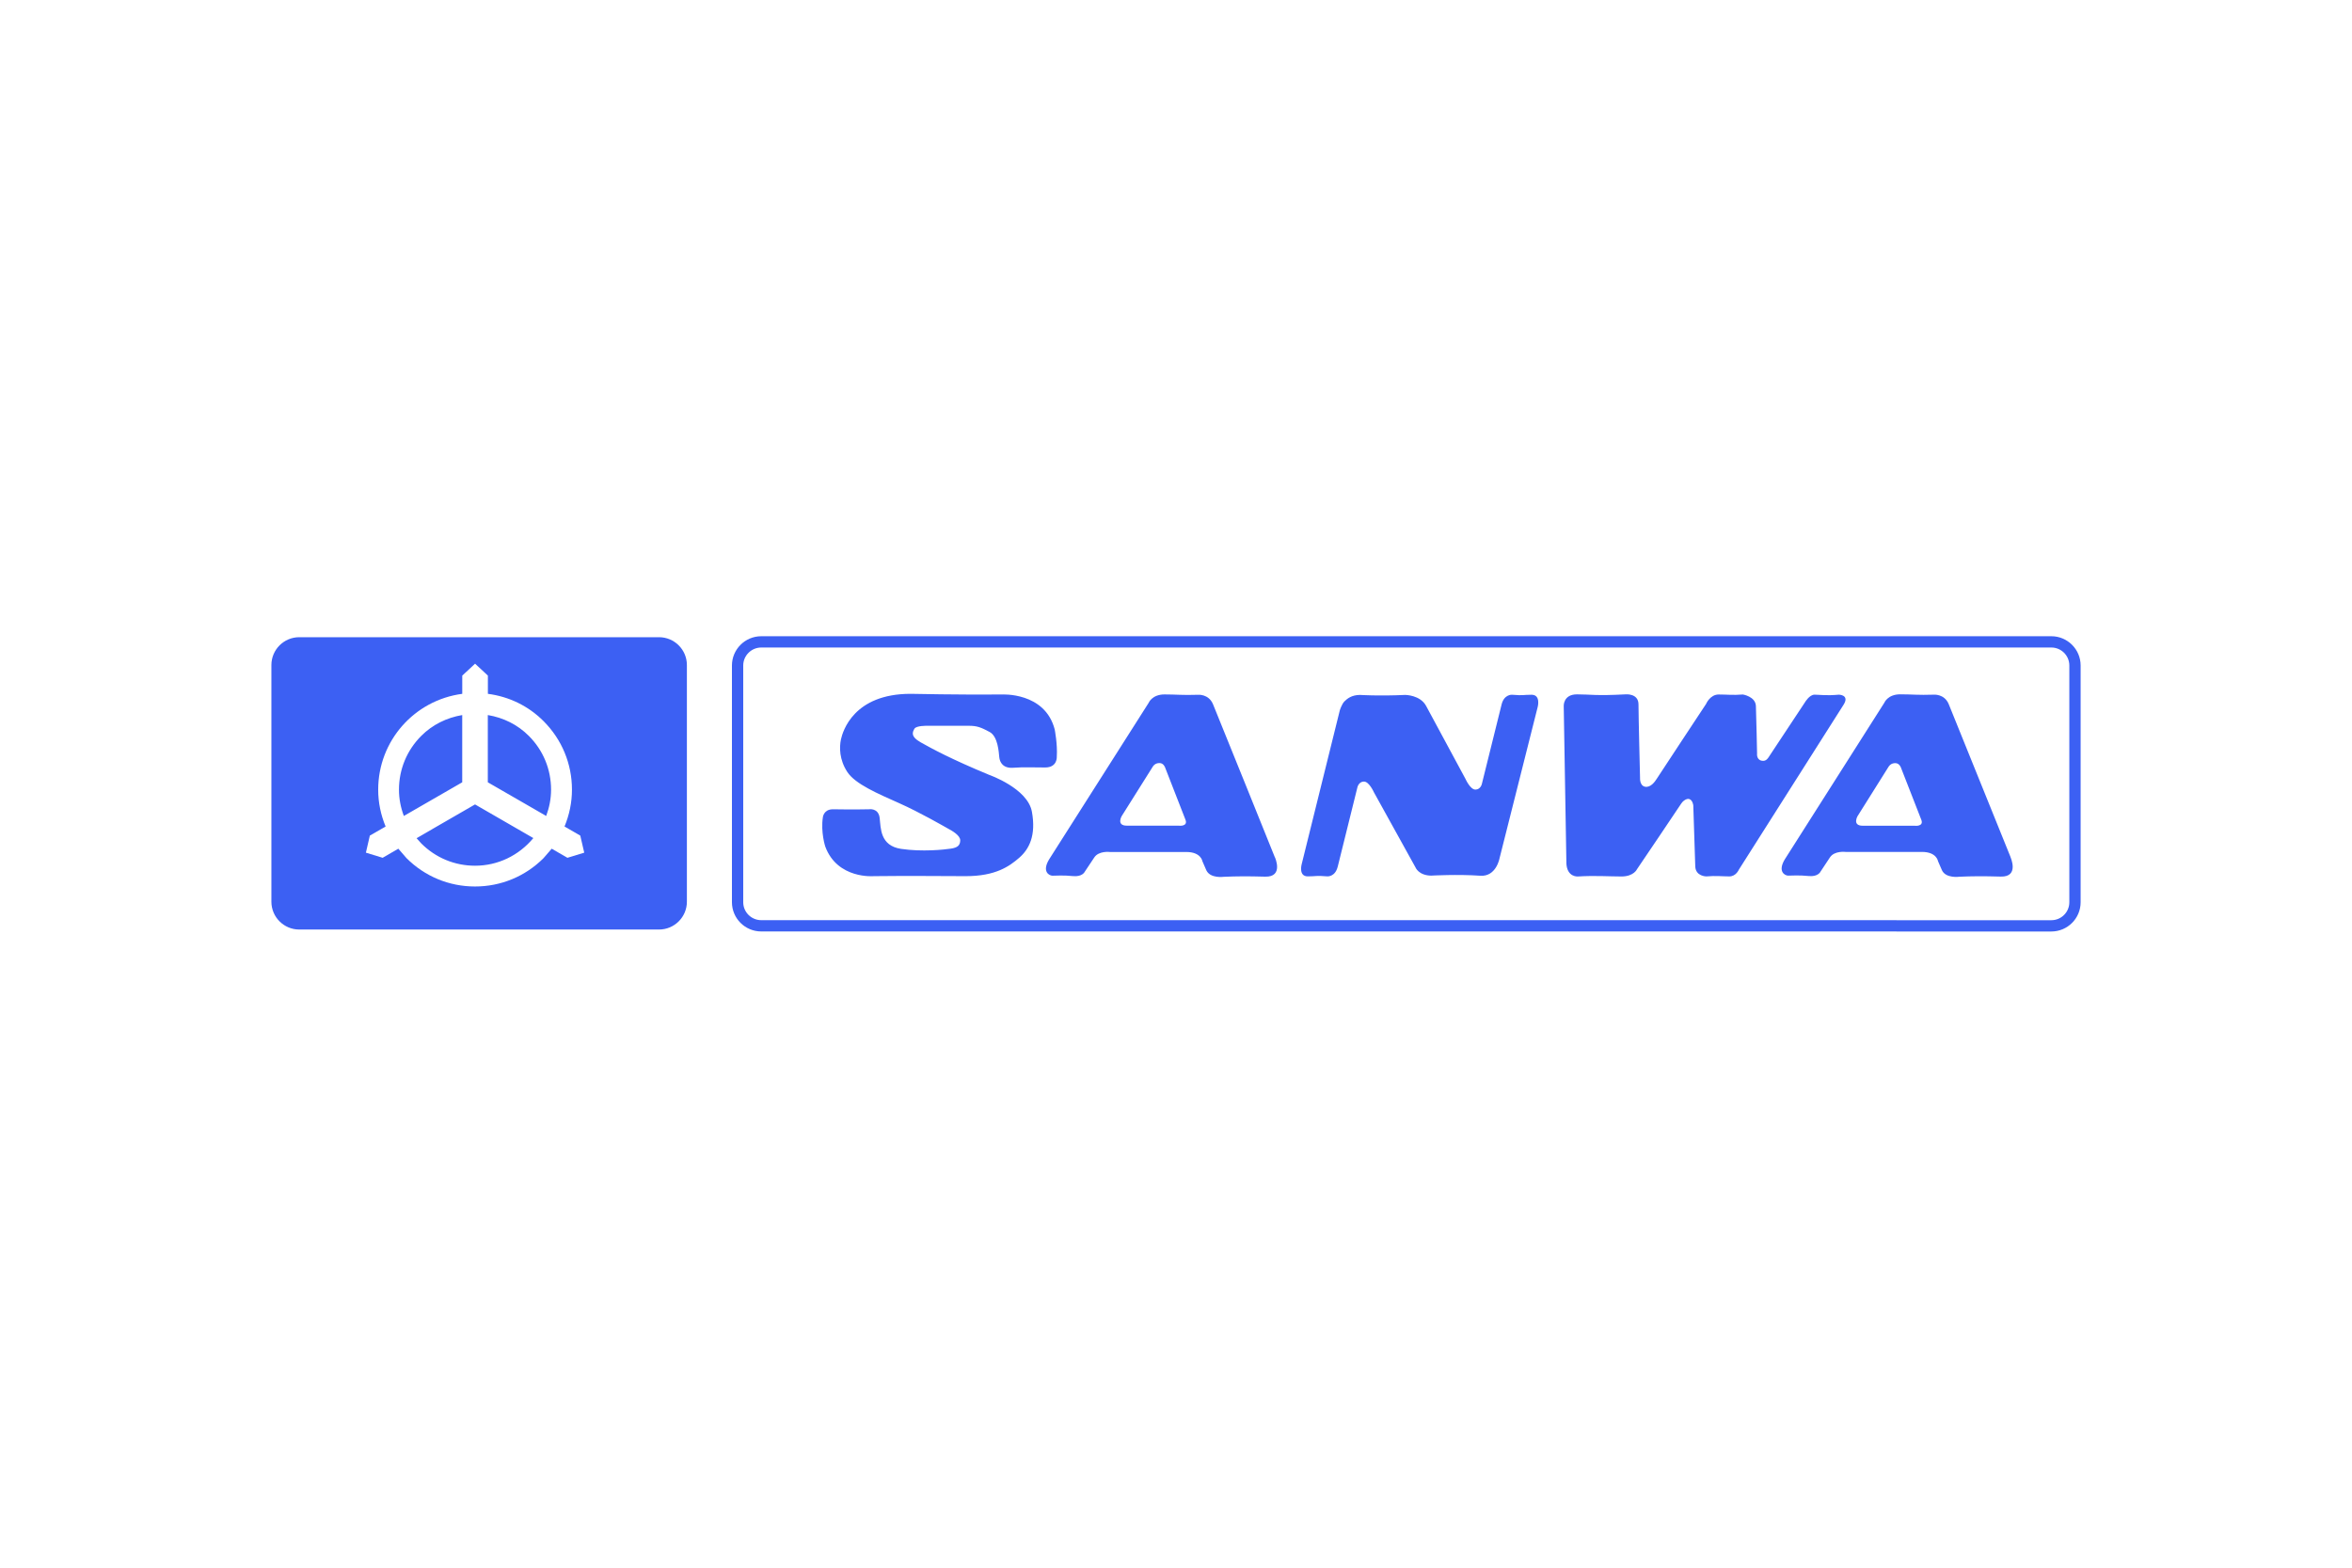
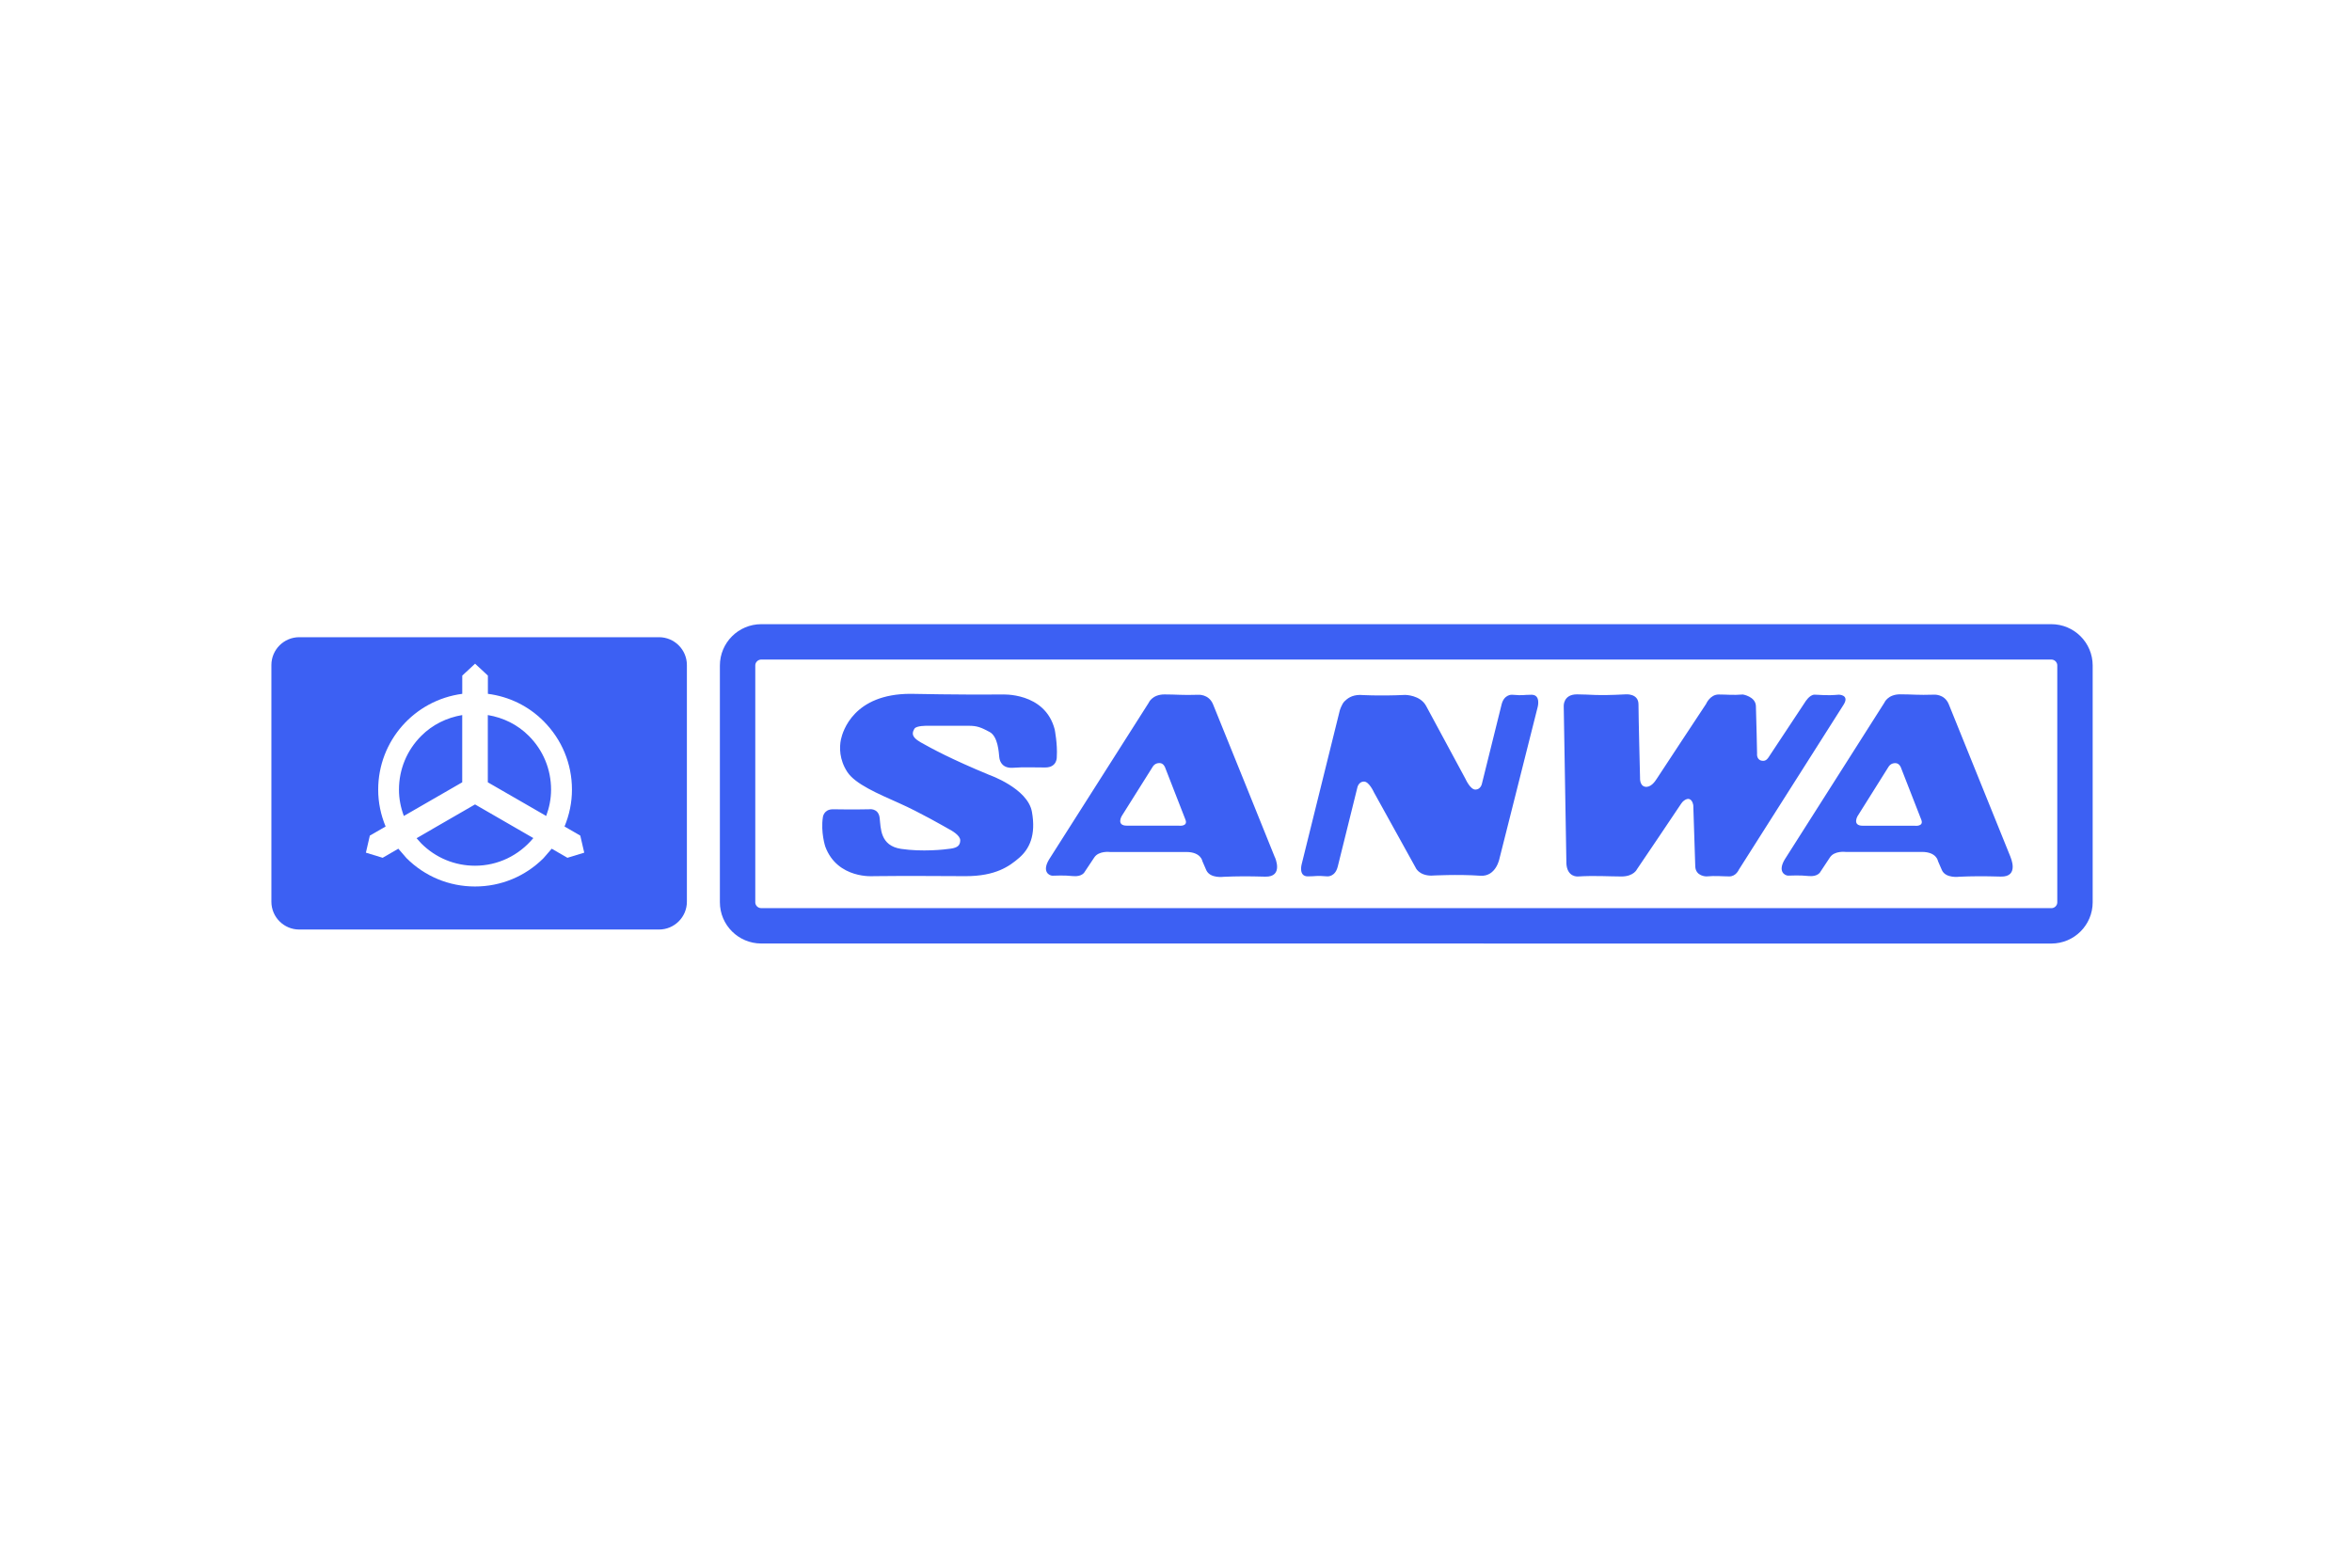
<svg xmlns="http://www.w3.org/2000/svg" height="800" width="1200" viewBox="-7.667 -2.086 66.445 12.513">
  <path d="M15.843 4.889s.648.011 1.039 0c0 0 .268-.045.302.246.033.291.011.782.604.873.593.088 1.22.022 1.408-.007.187-.028.26-.09.264-.231.004-.143-.236-.277-.341-.333-.107-.059-.791-.457-1.385-.721-.595-.266-1.242-.538-1.466-.884-.225-.346-.226-.695-.177-.921.05-.224.357-1.284 1.966-1.284 0 0 1.438.03 2.574.019 0 0 1.222-.078 1.498.988 0 0 .082.418.059.768 0 0 .023.306-.328.306-.349 0-.611-.014-.902.008-.291.022-.381-.157-.395-.298-.015-.141-.036-.589-.276-.715-.238-.127-.351-.173-.581-.173H18.525s-.305-.007-.358.082c-.051.09-.126.216.18.388.306.172.85.47 1.931.917 0 0 1.089.38 1.207 1.043.12.665-.073 1.051-.357 1.298-.283.247-.672.521-1.514.521-.843 0-1.49-.013-2.594 0 0 0-1.027.092-1.372-.834 0 0-.134-.403-.068-.835 0 0 .023-.209.262-.22m9.805.462H24.167c-.305 0-.145-.271-.145-.271l.881-1.402c.019-.029.072-.096.187-.096.114 0 .156.121.156.121s.506 1.293.578 1.483c.072.191-.175.167-.175.167m2.699.891s-1.621-4.023-1.746-4.322c-.125-.301-.43-.269-.43-.269-.44.015-.591-.01-.941-.01-.353 0-.448.238-.448.238l-2.812 4.423c-.212.351.006.461.096.461.089 0 .307-.017.575.011.269.028.336-.123.336-.123s.14-.207.269-.404c.129-.194.442-.154.442-.154h2.158c.417 0 .455.262.455.262l.111.256c.113.238.493.183.493.183.369-.016.664-.018 1.167-.004.533.015.277-.548.277-.548m18.083-.891h-1.478c-.303 0-.145-.271-.145-.271l.88-1.402c.02-.029.073-.096.186-.096.115 0 .157.121.157.121s.506 1.293.579 1.483c.072.191-.178.167-.178.167m2.701.891S47.51 2.22 47.386 1.92c-.124-.301-.43-.269-.43-.269-.44.015-.589-.01-.942-.01s-.448.238-.448.238L42.755 6.303c-.212.351.006.461.095.461.09 0 .307-.017.577.011.268.028.336-.123.336-.123s.138-.207.267-.404c.129-.194.442-.154.442-.154h2.157c.417 0 .454.262.454.262l.111.256c.111.238.493.183.493.183.369-.016.664-.018 1.167-.004.533.015.277-.548.277-.548m-16.354.521c-.371 0-.458-.237-.458-.237L31.146 4.408s-.134-.302-.28-.302c-.146 0-.184.156-.184.156l-.559 2.255h-.001c-.072.285-.29.268-.29.268-.346-.028-.297 0-.555 0-.265 0-.172-.34-.172-.34l1.078-4.351s.054-.174.129-.251c.077-.077.203-.185.445-.185 0 0 .522.035 1.272 0 0 0 .425-.001.593.312l1.111 2.06s.134.303.28.303c.145 0 .182-.155.182-.155l.56-2.256v-.001c.074-.284.292-.268.292-.268.346.028.296 0 .553 0 .266 0 .174.343.174.343L34.695 6.277s-.094.52-.54.49c-.637-.045-1.377-.004-1.377-.004m3.806-.363l-.075-4.43s-.015-.328.373-.328c.389 0 .522.045 1.372 0 0 0 .367-.037.367.284 0 .321.044 2.08.044 2.08s-.014.216.142.246c.156.03.276-.14.329-.223.051-.083 1.393-2.114 1.393-2.114s.112-.269.358-.269c.246 0 .391.023.683 0 0 0 .357.056.368.325.011.268.033 1.342.033 1.342s-.022.168.123.202c.145.033.189-.079.258-.18.067-.1.974-1.472.974-1.472s.124-.212.268-.212c.146 0 .326.033.687 0 0 0 .316.002.13.29-.175.271-2.955 4.655-2.955 4.655s-.079.19-.268.19c-.191 0-.391-.024-.65 0 0 0-.301 0-.313-.28-.011-.28-.056-1.727-.056-1.727s-.014-.138-.105-.176c-.09-.037-.208.075-.237.127-.03.053-1.247 1.851-1.247 1.851s-.089.207-.44.207c-.35 0-.753-.03-1.23 0 0 0-.313.03-.327-.387M4.549 5.448s-.351.203-.447.259c.052.059.132.147.132.147.405.406.945.63 1.519.63.643 0 1.236-.287 1.647-.781-.1-.056-1.592-.918-1.647-.951-.146.085-1.204.695-1.204.695m.842-3.22c-.437.074-.84.27-1.157.588-.406.406-.63.945-.63 1.52 0 .257.049.506.138.743.13-.075 1.594-.92 1.649-.951zm.723 0v1.9c.147.084 1.204.694 1.204.694s.347.201.445.257c.088-.238.138-.486.138-.743 0-.575-.223-1.114-.629-1.52-.318-.319-.719-.515-1.157-.588" fill="#3c60f3" />
  <path d="M8.363 6.26s-.376-.218-.444-.257c-.07.079-.232.268-.232.268-.517.516-1.203.8-1.935.8-.73 0-1.417-.284-1.934-.8 0 0-.18-.208-.232-.268-.068.039-.443.257-.443.257l-.473-.145.111-.482s.378-.218.446-.257c-.137-.33-.21-.679-.21-1.041 0-1.375 1.018-2.528 2.375-2.708v-.515l.322-.299.04-.038.362.337v.515c.598.078 1.144.342 1.573.772.517.518.802 1.204.802 1.936 0 .363-.074.711-.21 1.041.067.038.445.257.445.257l.112.482zM10.951.027H.786C.353.027 0 .38 0 .814v6.687c0 .434.353.786.786.786h10.165c.434 0 .787-.353.787-.786V.814c0-.434-.353-.787-.787-.787" fill="#3c60f3" />
-   <path d="M50.284 8.183c.369 0 .668-.298.668-.667V.827c0-.369-.299-.668-.668-.668H13.839c-.369 0-.669.3-.669.668v6.688c0 .369.3.667.669.667z" fill="none" stroke="#3c60f3" stroke-width=".319" />
+   <path d="M50.284 8.183c.369 0 .668-.298.668-.667V.827c0-.369-.299-.668-.668-.668H13.839c-.369 0-.669.3-.669.668v6.688c0 .369.3.667.669.667z" fill="none" stroke="#3c60f3" strokeWidth=".319" />
</svg>
